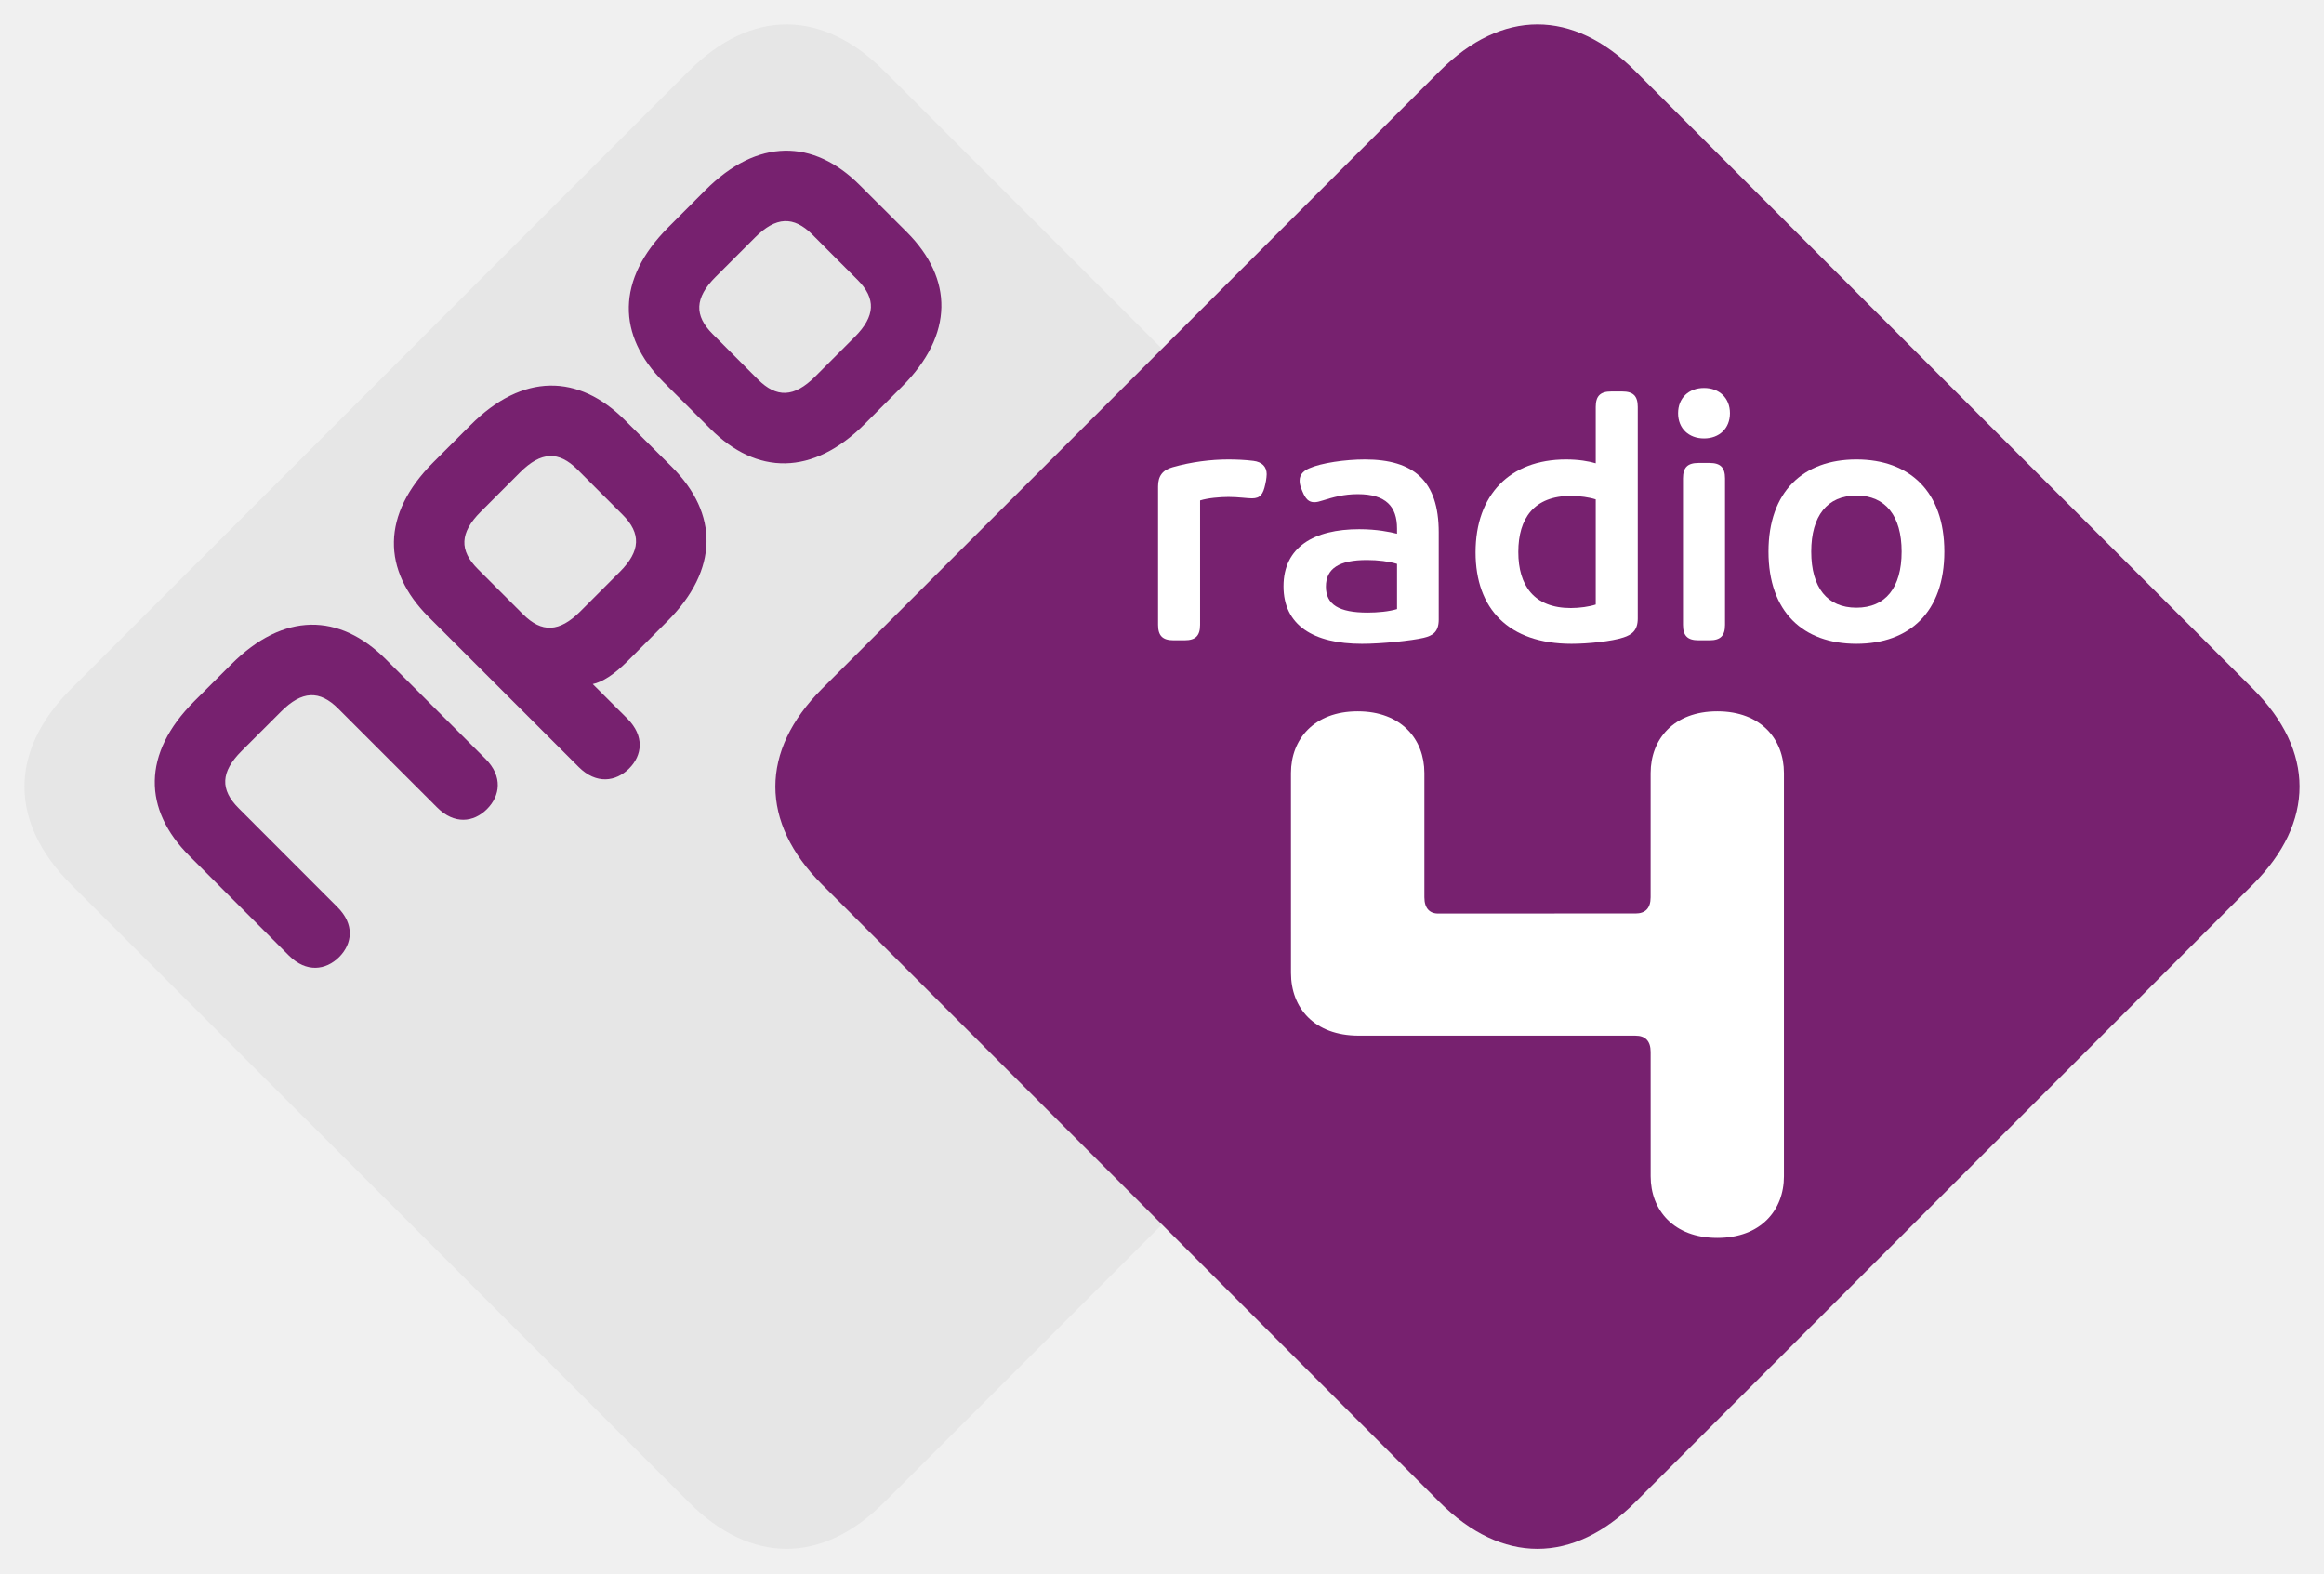
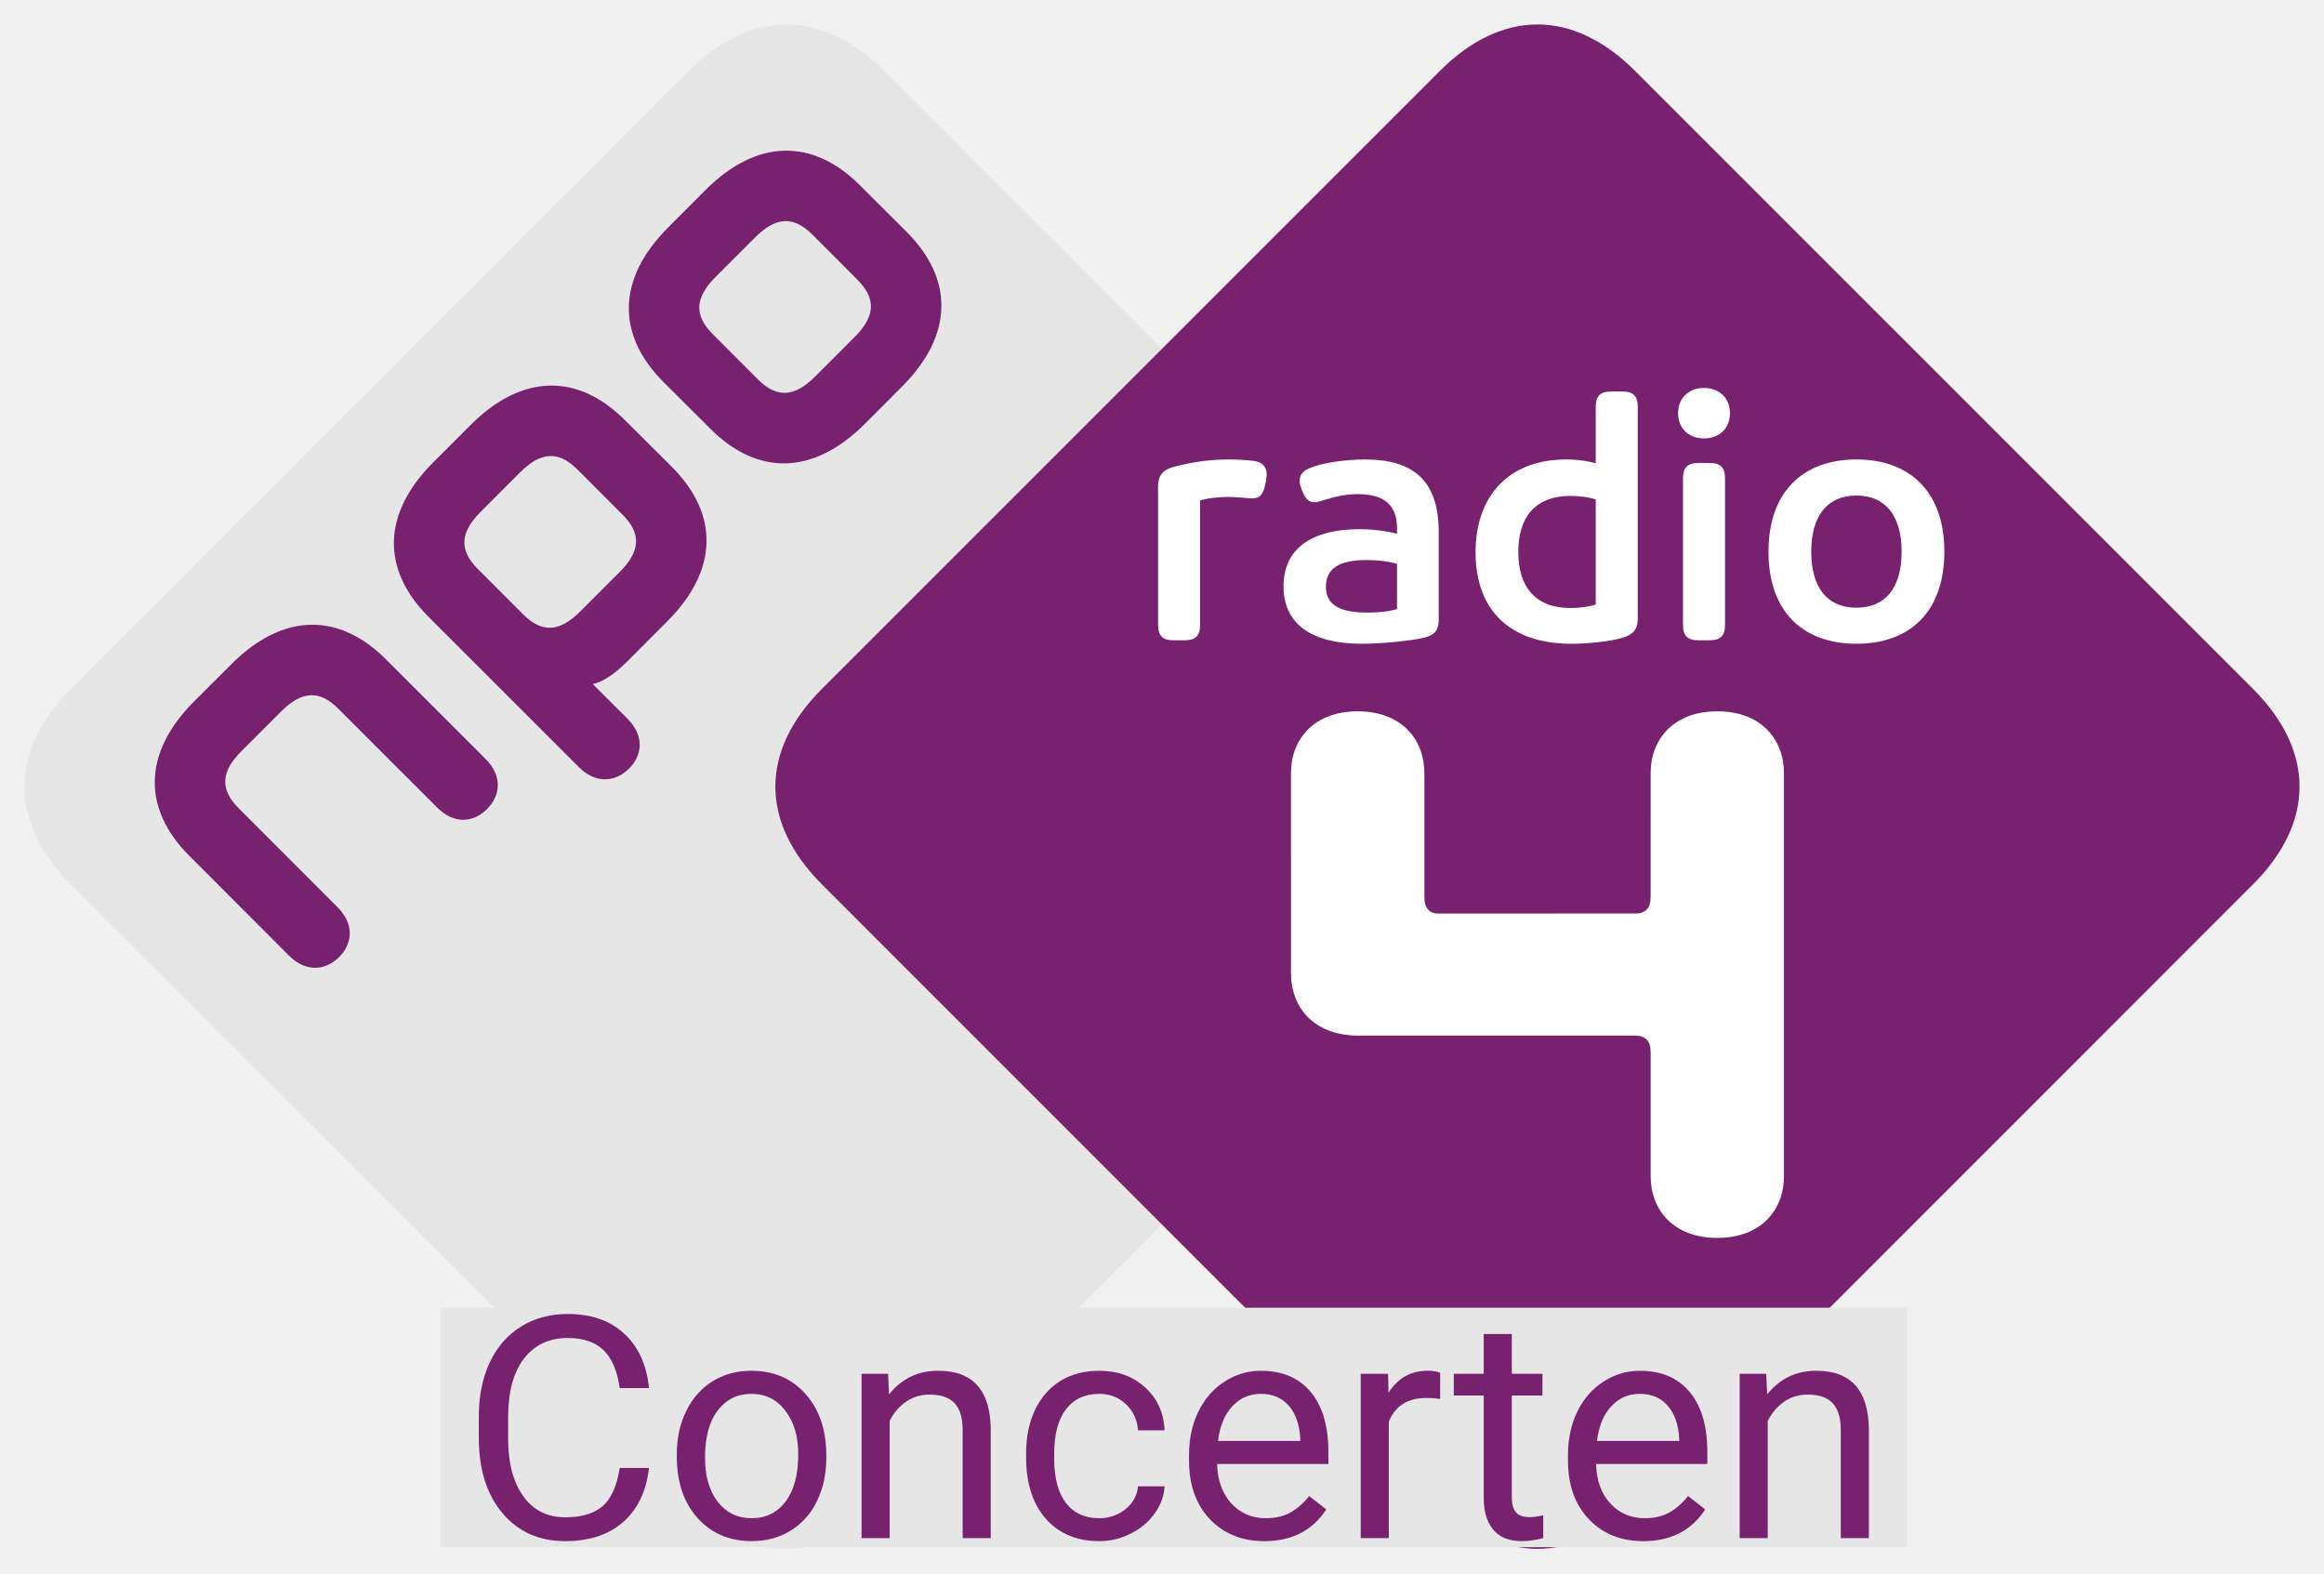
<svg xmlns="http://www.w3.org/2000/svg" width="475" height="321.525" id="svg2" version="1.1">
  <defs id="defs4">
    <clipPath id="clipPath2999" clipPathUnits="userSpaceOnUse">
      <path id="path3001" d="m 0,124.725 187.087,0 L 187.087,0 0,0 0,124.725 z" />
    </clipPath>
  </defs>
  <g id="layer1" transform="translate(-543.6175,9.655268)">
    <g transform="matrix(3.769611,0,0,-3.769611,428.4979,386.1893)" id="g2993">
      <g id="g2995">
        <g clip-path="url(#clipPath2999)" id="g2997">
          <g transform="translate(79.707,92.4277)" id="g3003">
            <path id="path3005" style="fill:#e6e6e6;fill-opacity:1;fill-rule:nonzero;stroke:none" d="M 0,0 -2.542,2.536 C -5.06,5.06 -8.093,5.104 -10.921,2.274 l -2.014,-2.016 c -2.831,-2.829 -2.784,-5.857 -0.266,-8.38 l 2.542,-2.535 c 2.52,-2.53 5.552,-2.573 8.38,0.256 l 2.013,2.018 C 2.566,-5.554 2.521,-2.524 0,0 m -12.734,-12.734 -2.545,2.534 c -2.52,2.523 -5.549,2.57 -8.377,-0.262 l -2.016,-2.017 c -2.83,-2.827 -2.786,-5.853 -0.265,-8.379 l 8.153,-8.149 c 0.942,-0.937 2.002,-0.8 2.725,-0.077 0.724,0.724 0.846,1.765 -0.093,2.708 l -1.876,1.871 c 0.51,0.108 1.138,0.497 1.877,1.234 l 2.151,2.155 c 2.834,2.828 2.785,5.855 0.266,8.382 m -10.107,-15.828 -5.4,5.397 c -2.523,2.523 -5.549,2.57 -8.381,-0.26 l -2.016,-2.013 c -2.83,-2.83 -2.785,-5.86 -0.261,-8.383 l 5.396,-5.403 c 0.944,-0.94 2,-0.799 2.725,-0.08 0.721,0.727 0.846,1.776 -0.097,2.711 l -5.35,5.356 c -1.014,1.011 -0.983,1.966 0.157,3.104 l 2.138,2.137 c 1.136,1.14 2.093,1.173 3.106,0.155 l 5.351,-5.349 c 0.937,-0.943 1.985,-0.817 2.708,-0.095 0.725,0.725 0.864,1.782 -0.076,2.723 m 55.115,-6.806 -33.491,-33.488 c -3.371,-3.373 -7.239,-3.373 -10.608,0 l -33.487,33.486 c -3.373,3.372 -3.373,7.237 0,10.609 l 33.488,33.485 c 3.373,3.375 7.237,3.375 10.607,0 l 33.488,-33.485 c 3.374,-3.369 3.374,-7.236 0.003,-10.607 m -37.395,35.23 c -1.018,1.015 -1.971,0.985 -3.108,-0.156 l -2.139,-2.139 c -1.136,-1.135 -1.169,-2.091 -0.151,-3.103 l 2.443,-2.447 c 1.016,-1.018 1.967,-0.987 3.108,0.154 l 2.138,2.139 c 1.134,1.134 1.167,2.093 0.153,3.104 l -2.444,2.448 z m -10.291,-15.184 c 1.014,-1.013 0.982,-1.97 -0.156,-3.104 l -2.137,-2.139 c -1.142,-1.139 -2.089,-1.17 -3.106,-0.153 l -2.446,2.447 c -1.015,1.012 -0.986,1.968 0.151,3.104 l 2.136,2.139 c 1.143,1.14 2.095,1.168 3.112,0.154 l 2.446,-2.448 z" />
          </g>
          <g transform="translate(64.2949,77.1055)" id="g3007">
            <path id="path3009" style="fill:#77216f;fill-opacity:1;fill-rule:nonzero;stroke:none" d="M 0,0 -2.446,2.448 C -3.463,3.462 -4.415,3.435 -5.558,2.294 L -7.694,0.155 C -8.831,-0.98 -8.86,-1.937 -7.845,-2.948 l 2.446,-2.448 c 1.017,-1.017 1.964,-0.986 3.106,0.153 l 2.137,2.139 C 0.982,-1.97 1.014,-1.013 0,0 M 2.678,2.588 C 5.197,0.062 5.246,-2.966 2.412,-5.794 L 0.261,-7.949 c -0.739,-0.737 -1.367,-1.126 -1.877,-1.234 l 1.876,-1.871 c 0.939,-0.943 0.817,-1.984 0.094,-2.708 -0.724,-0.722 -1.784,-0.86 -2.726,0.077 l -8.153,8.149 c -2.521,2.526 -2.565,5.553 0.265,8.38 l 2.016,2.016 c 2.828,2.832 5.857,2.786 8.377,0.262 L 2.678,2.588 z m 10.057,10.148 -2.444,2.449 C 9.273,16.199 8.32,16.169 7.183,15.028 L 5.044,12.89 C 3.908,11.754 3.875,10.798 4.894,9.786 L 7.336,7.339 C 8.353,6.321 9.303,6.353 10.444,7.493 l 2.138,2.139 c 1.134,1.135 1.167,2.094 0.153,3.104 m 2.677,2.586 C 17.933,12.798 17.979,9.769 15.146,6.939 L 13.133,4.921 C 10.305,2.092 7.273,2.136 4.753,4.665 L 2.211,7.2 c -2.518,2.524 -2.565,5.551 0.267,8.38 l 2.013,2.017 c 2.828,2.83 5.862,2.785 8.379,0.261 l 2.542,-2.536 z M -7.429,-13.239 c 0.94,-0.942 0.802,-1.998 0.076,-2.724 -0.723,-0.722 -1.771,-0.848 -2.708,0.095 l -5.351,5.349 c -1.013,1.018 -1.97,0.985 -3.106,-0.155 l -2.138,-2.137 c -1.14,-1.137 -1.171,-2.092 -0.157,-3.104 l 5.35,-5.356 c 0.943,-0.935 0.818,-1.984 0.097,-2.71 -0.725,-0.72 -1.78,-0.861 -2.725,0.08 l -5.396,5.402 c -2.524,2.523 -2.569,5.554 0.261,8.384 l 2.017,2.012 c 2.832,2.831 5.857,2.784 8.38,0.26 l 5.4,-5.396 z" />
          </g>
          <g transform="translate(75.1074,67.6675)" id="g3011">
            <path id="path3013" style="fill:#77216f;fill-opacity:1;fill-rule:nonzero;stroke:none" d="m 0,0 c -3.371,-3.371 -3.371,-7.236 0,-10.607 l 33.487,-33.489 c 3.373,-3.373 7.238,-3.373 10.612,0 l 33.487,33.489 c 3.371,3.371 3.367,7.238 0,10.607 L 44.099,33.485 c -3.374,3.374 -7.239,3.374 -10.609,0 L 0,0 z" />
          </g>
          <g transform="translate(108.5889,55.4844)" id="g3015">
            <path id="path3017" style="fill:#ffffff;fill-opacity:1;fill-rule:nonzero;stroke:none" d="m 0,0 c -0.52,-0.032 -0.82,0.272 -0.82,0.88 l 0,6.738 c 0,1.826 -1.248,3.344 -3.615,3.344 -2.37,0 -3.618,-1.518 -3.619,-3.342 l 10e-4,-10.842 c 0.001,-1.882 1.248,-3.4 3.678,-3.399 l 15.003,-10e-4 c 0.518,0 0.821,-0.277 0.82,-0.881 l 10e-4,-6.745 c 0,-1.822 1.242,-3.339 3.614,-3.339 2.369,0 3.613,1.517 3.612,3.34 l 0,21.865 c 0,1.826 -1.243,3.344 -3.612,3.344 -2.372,0 -3.614,-1.519 -3.615,-3.344 L 11.447,0.88 C 11.448,0.272 11.146,0.001 10.629,0.001 L 0,0 z" />
          </g>
          <g transform="translate(93.3291,78.6377)" id="g3019">
            <path id="path3021" style="fill:#ffffff;fill-opacity:1;fill-rule:nonzero;stroke:none" d="M 0,0 C 0,0.57 0.247,0.893 0.798,1.045 1.805,1.33 2.869,1.463 3.8,1.463 4.236,1.463 4.711,1.444 5.167,1.387 5.643,1.33 5.89,1.064 5.89,0.665 5.89,0.589 5.87,0.399 5.852,0.304 L 5.813,0.114 c -0.114,-0.532 -0.266,-0.76 -0.721,-0.76 -0.267,0 -0.741,0.076 -1.274,0.076 -0.456,0 -1.121,-0.057 -1.539,-0.19 l 0,-6.744 c 0,-0.589 -0.246,-0.836 -0.835,-0.836 l -0.608,0 C 0.247,-8.34 0,-8.093 0,-7.504 L 0,0 z" />
          </g>
          <g transform="translate(106.2861,74.4395)" id="g3023">
            <path id="path3025" style="fill:#ffffff;fill-opacity:1;fill-rule:nonzero;stroke:none" d="m 0,0 c -0.438,0.133 -1.026,0.209 -1.634,0.209 -1.501,0 -2.222,-0.456 -2.222,-1.444 0,-0.969 0.703,-1.406 2.26,-1.406 0.551,0 1.158,0.057 1.596,0.19 L 0,0 z m -5.205,4.122 c -0.058,0.152 -0.076,0.285 -0.076,0.399 0,0.361 0.265,0.551 0.531,0.665 0.646,0.285 1.938,0.475 3.002,0.475 2.66,0 4.009,-1.159 4.009,-3.952 l 0,-4.73 c 0,-0.684 -0.342,-0.874 -0.818,-0.988 -0.645,-0.152 -2.26,-0.323 -3.343,-0.323 -2.641,0 -4.255,1.007 -4.255,3.116 0,2.128 1.652,3.096 4.103,3.096 C -1.083,1.88 -0.38,1.729 0,1.634 L 0,1.918 C 0,3.096 -0.589,3.78 -2.128,3.78 -2.888,3.78 -3.477,3.609 -4.027,3.438 -4.198,3.381 -4.351,3.343 -4.483,3.343 c -0.304,0 -0.475,0.171 -0.647,0.589 l -0.075,0.19 z" />
          </g>
          <g transform="translate(117.0596,77.9346)" id="g3027">
            <path id="path3029" style="fill:#ffffff;fill-opacity:1;fill-rule:nonzero;stroke:none" d="m 0,0 c -0.342,0.114 -0.874,0.19 -1.349,0.19 -1.995,0 -2.849,-1.216 -2.849,-3.04 0,-1.823 0.854,-3.039 2.849,-3.039 0.475,0 1.007,0.076 1.349,0.19 L 0,0 z m 0,5.016 c 0,0.588 0.247,0.835 0.836,0.835 l 0.607,0 c 0.589,0 0.836,-0.247 0.836,-0.835 l 0,-11.475 c 0,-0.627 -0.303,-0.874 -0.778,-1.026 -0.627,-0.209 -1.919,-0.342 -2.812,-0.342 -3.419,0 -5.205,1.9 -5.205,4.958 0,3.116 1.862,5.035 4.901,5.035 0.684,0 1.235,-0.095 1.615,-0.209 l 0,3.059 z" />
          </g>
          <g transform="translate(121.791,79.0747)" id="g3031">
            <path id="path3033" style="fill:#ffffff;fill-opacity:1;fill-rule:nonzero;stroke:none" d="m 0,0 c 0,0.589 0.247,0.836 0.836,0.836 l 0.608,0 C 2.033,0.836 2.279,0.589 2.279,0 l 0,-7.941 c 0,-0.589 -0.246,-0.836 -0.835,-0.836 l -0.608,0 C 0.247,-8.777 0,-8.53 0,-7.941 L 0,0 z m 1.14,4.901 c 0.836,0 1.406,-0.551 1.406,-1.368 0,-0.817 -0.57,-1.367 -1.406,-1.367 -0.836,0 -1.406,0.55 -1.406,1.367 0,0.817 0.57,1.368 1.406,1.368" />
          </g>
          <g transform="translate(133.6455,75.104)" id="g3035">
            <path id="path3037" style="fill:#ffffff;fill-opacity:1;fill-rule:nonzero;stroke:none" d="m 0,0 c 0,1.938 -0.874,3.04 -2.451,3.04 -1.576,0 -2.45,-1.102 -2.45,-3.04 0,-1.957 0.874,-3.04 2.45,-3.04 C -0.874,-3.04 0,-1.957 0,0 m -7.219,0 c 0,3.249 1.88,4.997 4.768,4.997 2.888,0 4.768,-1.748 4.768,-4.997 0,-3.268 -1.88,-4.996 -4.768,-4.996 -2.888,0 -4.768,1.728 -4.768,4.996" />
          </g>
        </g>
      </g>
    </g>
-     <flowRoot xml:space="preserve" id="flowRoot837" style="font-style:normal;font-variant:normal;font-weight:normal;font-stretch:normal;font-size:40px;line-height:1.25;font-family:'Myanmar Text';-inkscape-font-specification:'Myanmar Text';letter-spacing:0px;word-spacing:0px;fill:#000000;fill-opacity:1;stroke:none;" transform="matrix(1.588752,0,0,1.588752,475.3323,-158.3049)">
-       <flowRegion id="flowRegion839" style="fill:#000000;fill-opacity:1;">
-         <rect id="rect841" width="284.437" height="61.289" x="102.253" y="256.412" style="fill:#000000;fill-opacity:1;" />
-       </flowRegion>
-       <flowPara id="flowPara843" style="-inkscape-font-specification:Roboto;font-family:Roboto;font-weight:normal;font-style:normal;font-stretch:normal;font-variant:normal;fill:#000000;fill-opacity:1;">Concerten</flowPara>
-     </flowRoot>
+     <rect style="opacity:1;fill:#e6e6e6;fill-opacity:1;fill-rule:nonzero;stroke:none;stroke-width:5.313;stroke-linecap:square;stroke-linejoin:miter;stroke-miterlimit:4;stroke-dasharray:none;stroke-dashoffset:0;stroke-opacity:1;paint-order:markers stroke fill" id="rect4592" width="299.777" height="48.936" x="633.649" y="257.597" />
+     <g aria-label="Concerten" transform="matrix(1.588752,0,0,1.588752,475.3323,-158.3049)" style="font-style:normal;font-variant:normal;font-weight:normal;font-stretch:normal;font-size:40px;line-height:1.25;font-family:'Myanmar Text';-inkscape-font-specification:'Myanmar Text';letter-spacing:0px;word-spacing:0px;fill:#77216f;fill-opacity:1;stroke:none" id="flowRoot837">
+       <path d="m 126.473,282.389 q -0.527,4.512 -3.34,6.973 -2.793,2.441 -7.441,2.441 -5.039,0 -8.086,-3.613 -3.027,-3.613 -3.027,-9.668 v -2.734 q 0,-3.965 1.406,-6.973 1.426,-3.008 4.023,-4.609 2.598,-1.621 6.016,-1.621 4.531,0 7.266,2.539 2.734,2.52 3.184,6.992 h -3.77 q -0.488,-3.398 -2.129,-4.922 -1.621,-1.523 -4.551,-1.523 -3.594,0 -5.645,2.656 -2.031,2.656 -2.031,7.559 v 2.754 q 0,4.629 1.934,7.363 1.934,2.734 5.41,2.734 3.125,0 4.785,-1.406 1.68,-1.426 2.227,-4.941 z" style="font-style:normal;font-variant:normal;font-weight:normal;font-stretch:normal;font-family:Roboto;-inkscape-font-specification:Roboto;fill:#77216f;fill-opacity:1" id="path4571" />
+       <path d="m 130.047,280.65 q 0,-3.105 1.211,-5.586 1.23,-2.48 3.398,-3.828 2.188,-1.348 4.98,-1.348 4.316,0 6.973,2.988 2.676,2.988 2.676,7.949 v 0.254 q 0,3.086 -1.191,5.547 -1.172,2.441 -3.379,3.809 -2.188,1.367 -5.039,1.367 -4.297,0 -6.973,-2.988 -2.656,-2.988 -2.656,-7.91 z m 3.633,0.43 q 0,3.516 1.621,5.645 1.641,2.129 4.375,2.129 2.754,0 4.375,-2.148 1.621,-2.168 1.621,-6.055 0,-3.477 -1.66,-5.625 -1.641,-2.168 -4.375,-2.168 -2.676,0 -4.316,2.129 -1.641,2.129 -1.641,6.094 z" style="font-style:normal;font-variant:normal;font-weight:normal;font-stretch:normal;font-family:Roboto;-inkscape-font-specification:Roboto;fill:#77216f;fill-opacity:1" id="path4573" />
+       <path d="m 157.234,270.279 0.117,2.656 q 2.422,-3.047 6.328,-3.047 6.699,0 6.758,7.559 v 13.965 h -3.613 v -13.984 q -0.019,-2.285 -1.055,-3.379 -1.016,-1.094 -3.184,-1.094 -1.758,0 -3.086,0.938 -1.328,0.938 -2.07,2.461 v 15.059 h -3.613 V 270.279 Z" style="font-style:normal;font-variant:normal;font-weight:normal;font-stretch:normal;font-family:Roboto;-inkscape-font-specification:Roboto;fill:#77216f;fill-opacity:1" id="path4575" />
+       <path d="m 184.402,288.854 q 1.934,0 3.379,-1.172 1.445,-1.172 1.602,-2.93 h 3.418 q -0.098,1.816 -1.25,3.457 -1.152,1.641 -3.086,2.617 -1.914,0.977 -4.062,0.977 -4.316,0 -6.875,-2.871 -2.539,-2.891 -2.539,-7.891 v -0.605 q 0,-3.086 1.133,-5.488 1.133,-2.402 3.242,-3.73 2.129,-1.328 5.02,-1.328 3.555,0 5.898,2.129 2.363,2.129 2.52,5.527 h -3.418 q -0.156,-2.051 -1.562,-3.359 -1.387,-1.328 -3.438,-1.328 -2.754,0 -4.277,1.992 -1.504,1.973 -1.504,5.723 v 0.684 q 0,3.652 1.504,5.625 1.504,1.973 4.297,1.973 z" style="font-style:normal;font-variant:normal;font-weight:normal;font-stretch:normal;font-family:Roboto;-inkscape-font-specification:Roboto;fill:#77216f;fill-opacity:1" id="path4577" />
+       <path d="m 205.633,291.803 q -4.297,0 -6.992,-2.812 -2.695,-2.832 -2.695,-7.559 v -0.664 q 0,-3.145 1.191,-5.605 1.211,-2.48 3.359,-3.867 2.168,-1.406 4.688,-1.406 4.121,0 6.406,2.715 2.285,2.715 2.285,7.773 v 1.504 h -14.316 q 0.078,3.125 1.816,5.059 1.758,1.914 4.453,1.914 1.914,0 3.242,-0.781 1.328,-0.781 2.324,-2.07 l 2.207,1.719 q -2.656,4.082 -7.969,4.082 z m -0.449,-18.945 q -2.188,0 -3.672,1.602 -1.484,1.582 -1.836,4.453 h 10.586 v -0.273 q -0.156,-2.754 -1.484,-4.258 -1.328,-1.523 -3.594,-1.523 z" style="font-style:normal;font-variant:normal;font-weight:normal;font-stretch:normal;font-family:Roboto;-inkscape-font-specification:Roboto;fill:#77216f;fill-opacity:1" id="path4579" />
+       <path d="m 228.25,273.521 q -0.82,-0.137 -1.777,-0.137 -3.555,0 -4.824,3.027 v 15 h -3.613 V 270.279 h 3.516 l 0.059,2.441 q 1.777,-2.832 5.039,-2.832 1.055,0 1.602,0.273 z" style="font-style:normal;font-variant:normal;font-weight:normal;font-stretch:normal;font-family:Roboto;-inkscape-font-specification:Roboto;fill:#77216f;fill-opacity:1" id="path4581" />
+       <path d="m 237.469,265.162 v 5.117 h 3.945 v 2.793 h -3.945 v 13.105 q 0,1.27 0.527,1.914 0.527,0.625 1.797,0.625 0.625,0 1.719,-0.234 v 2.93 q -1.426,0.391 -2.773,0.391 -2.422,0 -3.652,-1.465 -1.23,-1.465 -1.23,-4.16 v -13.105 h -3.848 v -2.793 h 3.848 v -5.117 z" style="font-style:normal;font-variant:normal;font-weight:normal;font-stretch:normal;font-family:Roboto;-inkscape-font-specification:Roboto;fill:#77216f;fill-opacity:1" id="path4583" />
+       <path d="m 254.383,291.803 q -4.297,0 -6.992,-2.812 -2.695,-2.832 -2.695,-7.559 v -0.664 q 0,-3.145 1.191,-5.605 1.211,-2.48 3.359,-3.867 2.168,-1.406 4.688,-1.406 4.121,0 6.406,2.715 2.285,2.715 2.285,7.773 v 1.504 h -14.316 q 0.078,3.125 1.816,5.059 1.758,1.914 4.453,1.914 1.914,0 3.242,-0.781 1.328,-0.781 2.324,-2.07 l 2.207,1.719 q -2.656,4.082 -7.969,4.082 z m -0.449,-18.945 q -2.188,0 -3.672,1.602 -1.484,1.582 -1.836,4.453 h 10.586 v -0.273 q -0.156,-2.754 -1.484,-4.258 -1.328,-1.523 -3.594,-1.523 z" style="font-style:normal;font-variant:normal;font-weight:normal;font-stretch:normal;font-family:Roboto;-inkscape-font-specification:Roboto;fill:#77216f;fill-opacity:1" id="path4585" />
+       <path d="m 270.203,270.279 0.117,2.656 q 2.422,-3.047 6.328,-3.047 6.699,0 6.758,7.559 v 13.965 h -3.613 v -13.984 q -0.019,-2.285 -1.055,-3.379 -1.016,-1.094 -3.184,-1.094 -1.758,0 -3.086,0.938 -1.328,0.938 -2.07,2.461 v 15.059 h -3.613 V 270.279 Z" style="font-style:normal;font-variant:normal;font-weight:normal;font-stretch:normal;font-family:Roboto;-inkscape-font-specification:Roboto;fill:#77216f;fill-opacity:1" id="path4587" />
+     </g>
  </g>
</svg>
